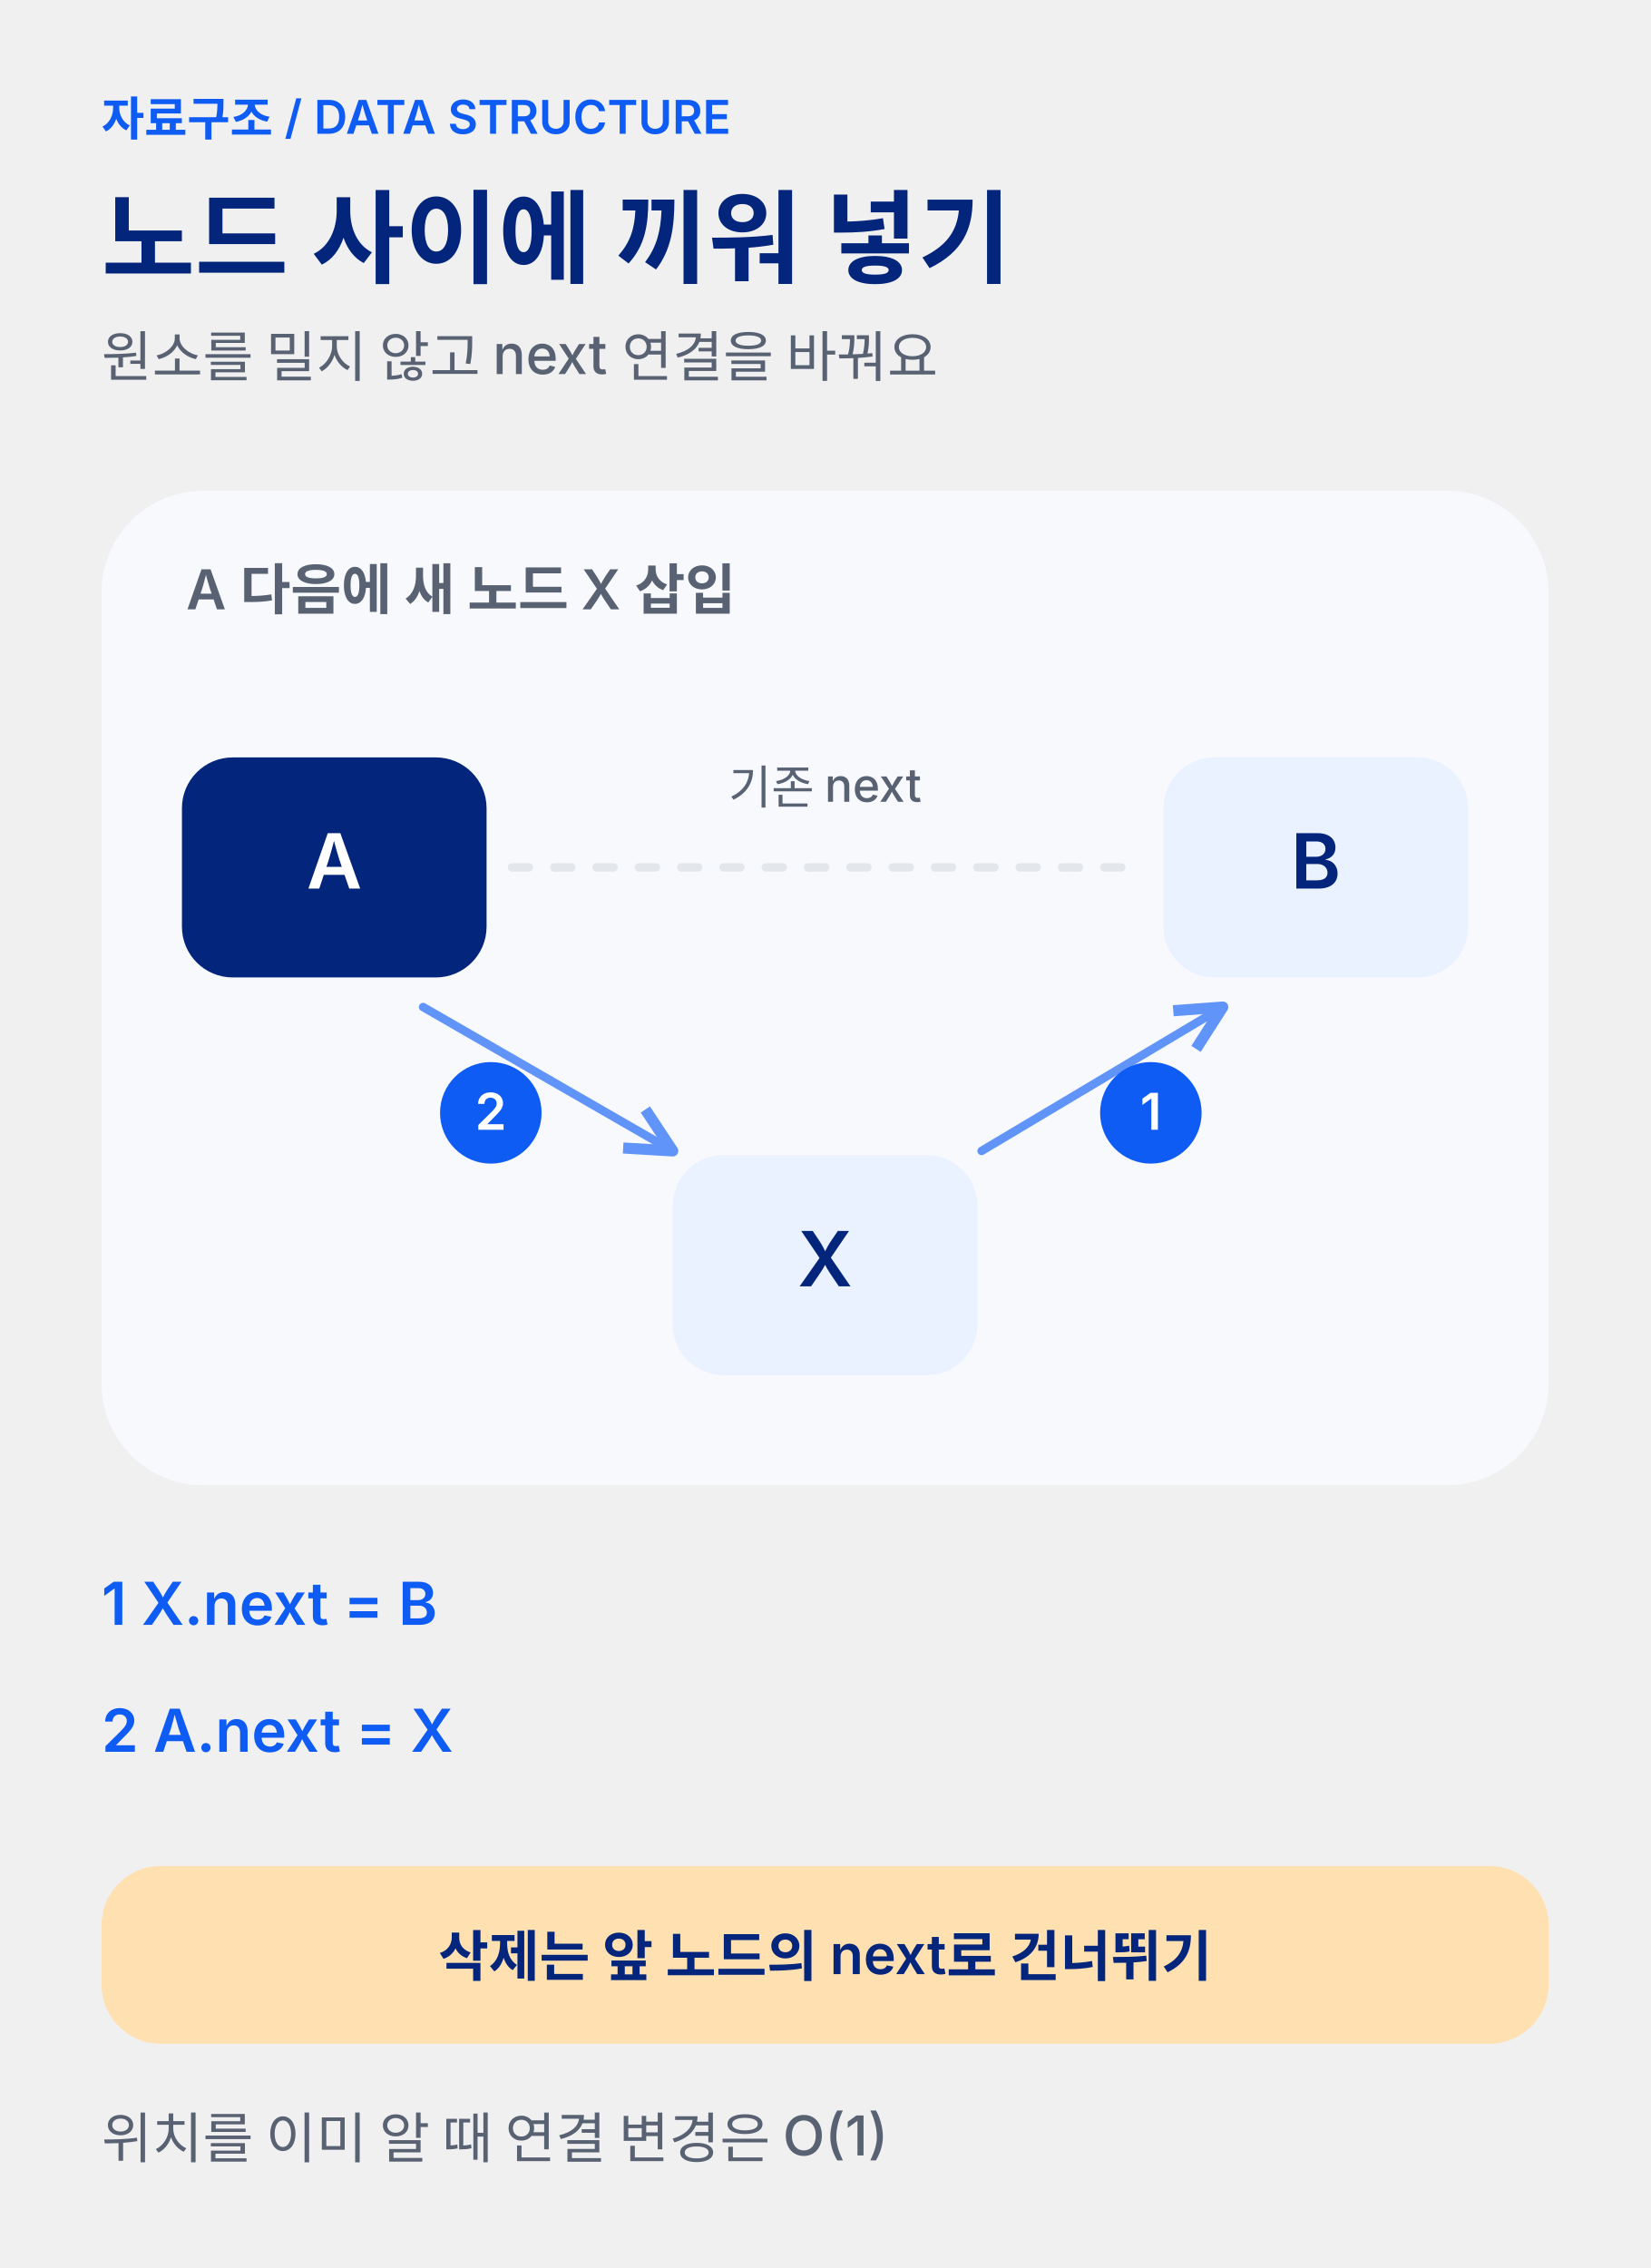
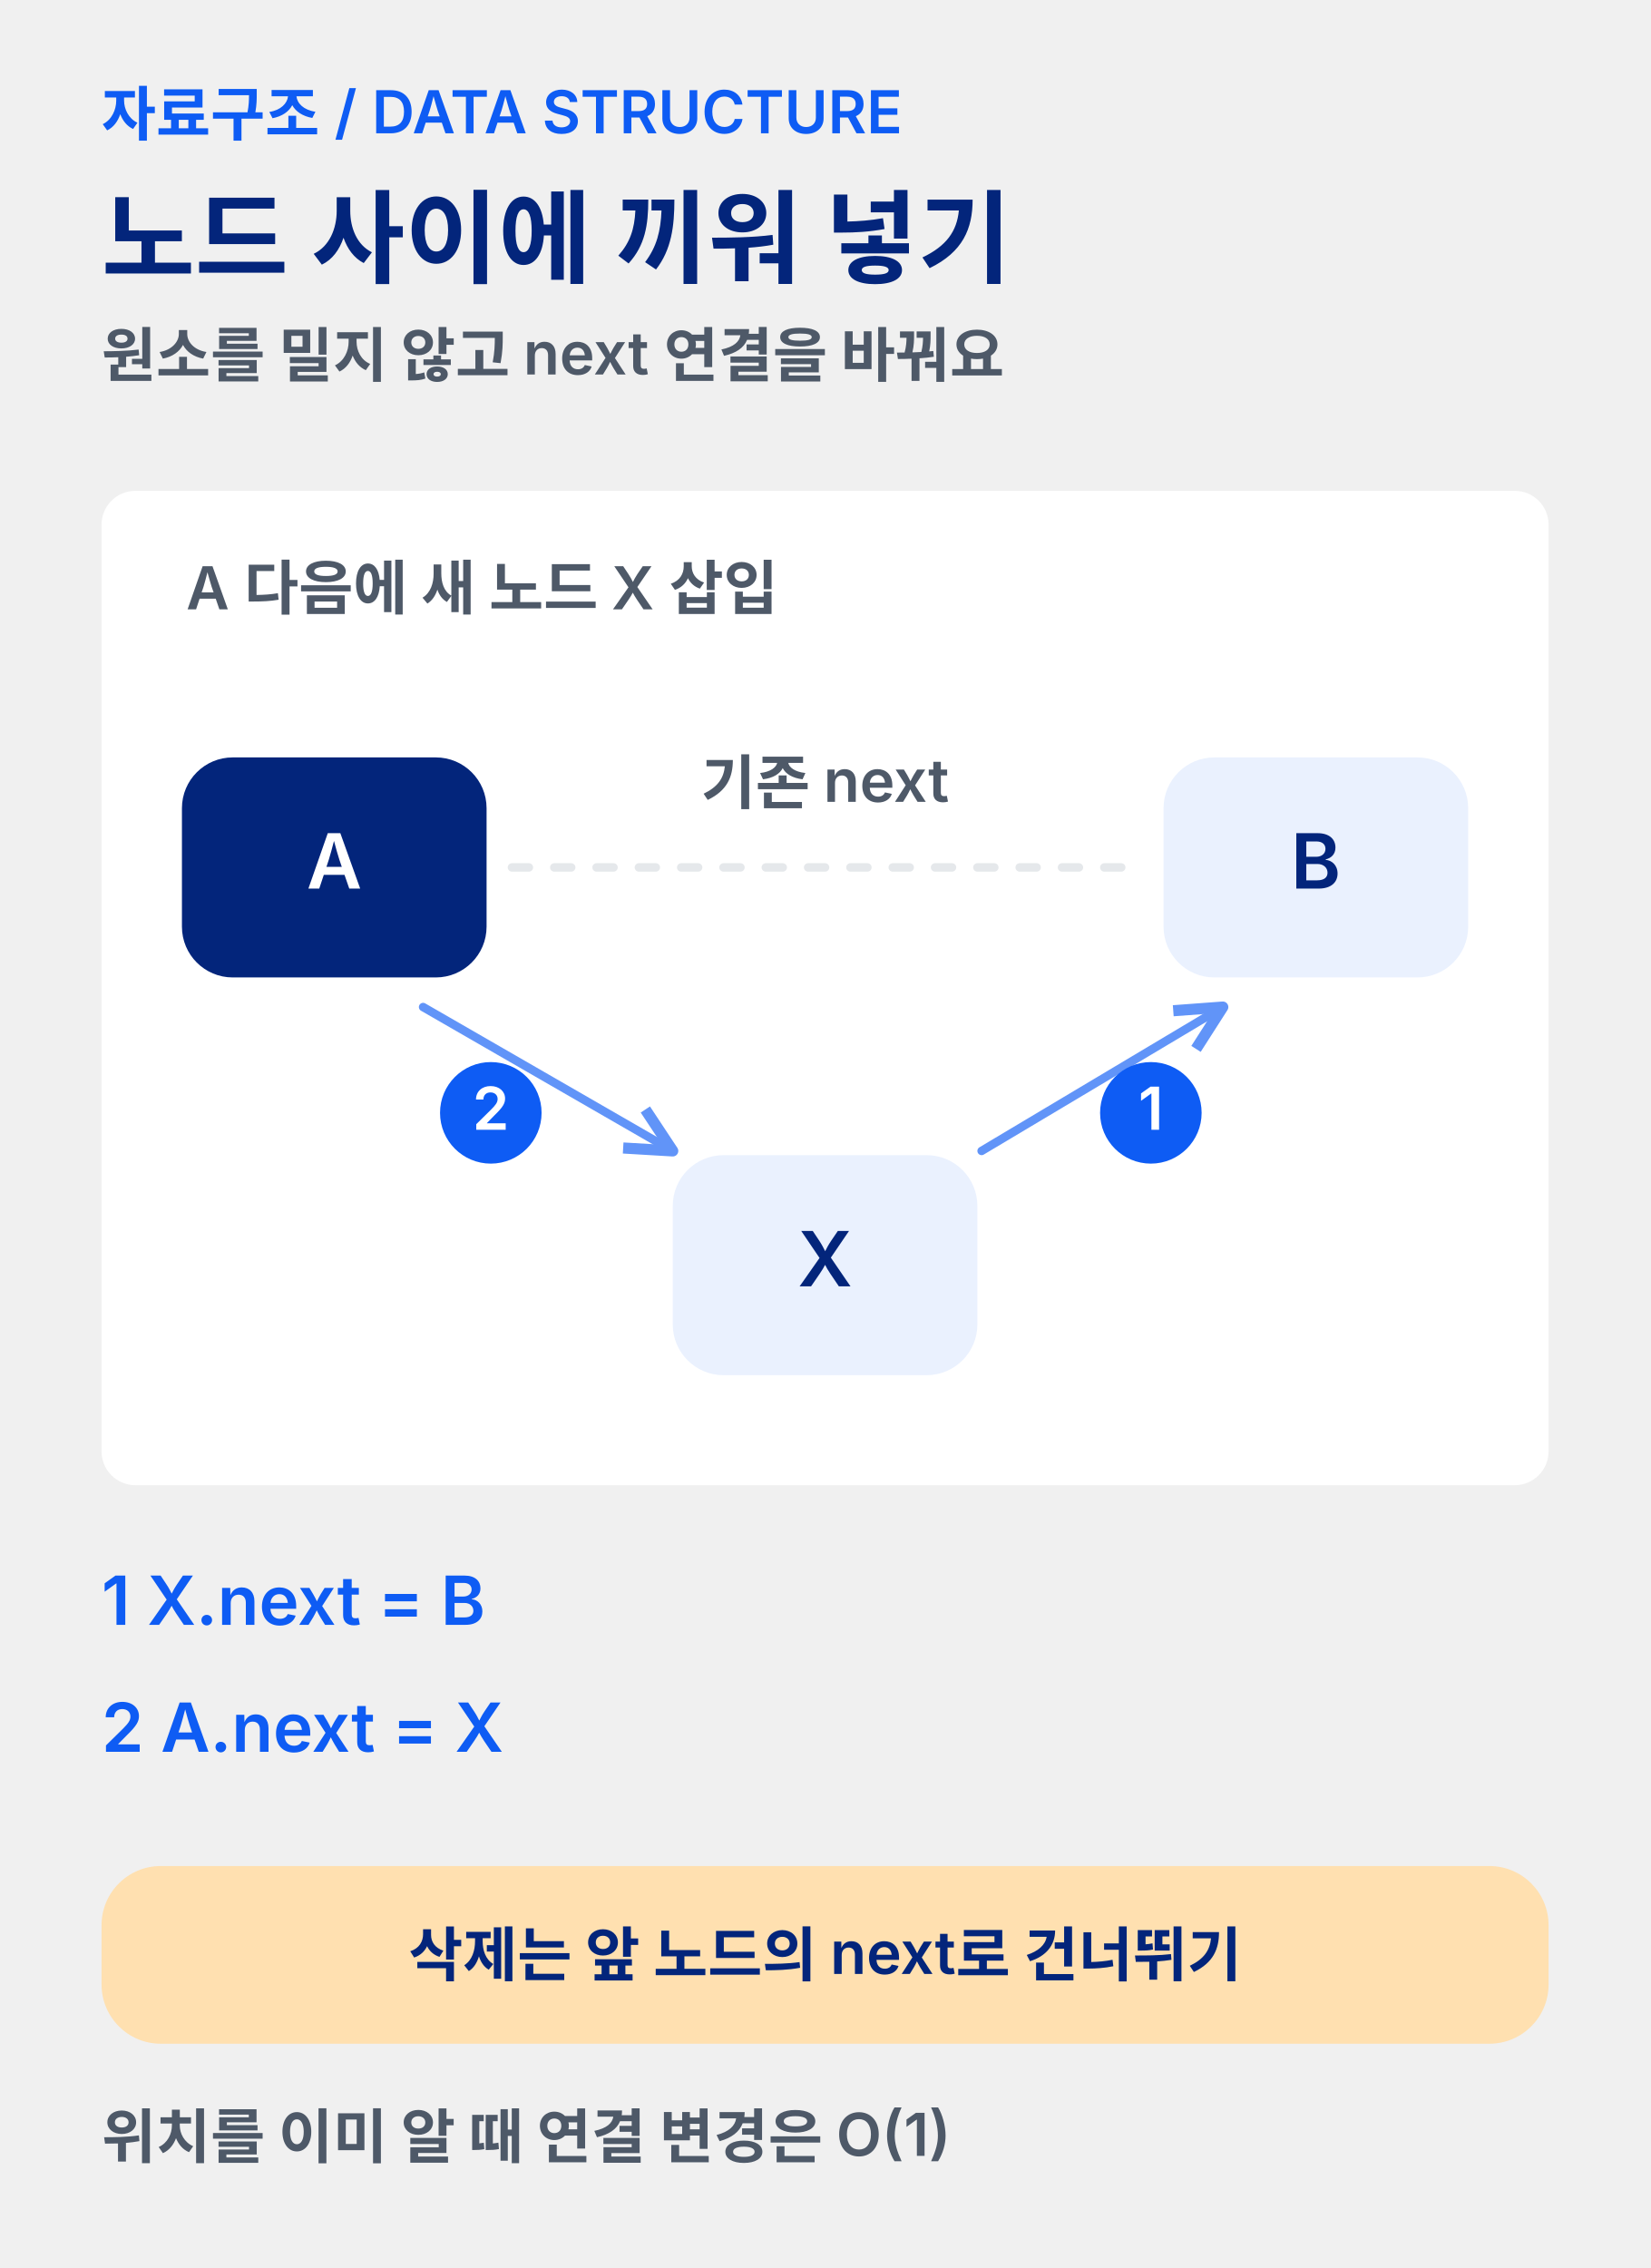
<svg xmlns="http://www.w3.org/2000/svg" width="390" height="536" viewBox="0 0 390 536" role="img" aria-labelledby="title desc">
  <defs>
    <marker id="arrow" viewBox="0 0 8 8" refX="7" refY="4" markerWidth="7" markerHeight="7" orient="auto-start-reverse">
      <path d="M1 1 L7 4 L1 7" fill="none" stroke="#6194F8" stroke-width="1.5" stroke-linejoin="round" />
    </marker>
  </defs>
  <g font-family="Pretendard, -apple-system, sans-serif">
-     <text x="24" y="32" font-size="11" fill="#0E5CF4" font-weight="600" text-anchor="start">자료구조 / DATA STRUCTURE</text>
+     <text x="24" y="32" font-size="14" fill="#0E5CF4" font-weight="600" text-anchor="start">자료구조 / DATA STRUCTURE</text>
    <text x="24" y="65" font-size="24" fill="#03257B" font-weight="700" text-anchor="start">노드 사이에 끼워 넣기</text>
-     <text x="24" y="89" font-size="13" fill="#596273" font-weight="500" text-anchor="start">원소를 밀지 않고 next 연결을 바꿔요</text>
-     <rect x="24" y="116" width="342" height="235" rx="24" fill="#F7F9FC" stroke="none" />
-     <text x="44" y="144" font-size="13" fill="#596273" font-weight="600" text-anchor="start">A 다음에 새 노드 X 삽입</text>
+     <text x="24" y="89" font-size="14" fill="#4E5968" font-weight="600" text-anchor="start">원소를 밀지 않고 next 연결을 바꿔요</text>
+     <rect x="24" y="116" width="342" height="235" rx="8" fill="#FFFFFF" stroke="none" />
+     <text x="44" y="144" font-size="14" fill="#4E5968" font-weight="600" text-anchor="start">A 다음에 새 노드 X 삽입</text>
    <rect x="43" y="179" width="72" height="52" rx="12" fill="#03257B" stroke="none" />
    <text x="79.0" y="210.0" font-size="18" fill="white" font-weight="600" text-anchor="middle">A</text>
-     <rect x="275" y="179" width="72" height="52" rx="12" fill="#EAF1FF" stroke="none" />
+     <rect x="275" y="179" width="72" height="52" rx="12" fill="#EAF1FE" stroke="none" />
    <text x="311.0" y="210.0" font-size="18" fill="#03257B" font-weight="600" text-anchor="middle">B</text>
-     <path d="M121 205 L268 205" fill="none" stroke="#E3E6EB" stroke-width="2" stroke-linecap="round" stroke-dasharray="4 6" />
-     <text x="195" y="190" font-size="11" fill="#596273" font-weight="500" text-anchor="middle">기존 next</text>
-     <rect x="159" y="273" width="72" height="52" rx="12" fill="#EAF1FF" stroke="none" />
+     <path d="M121 205 L268 205" fill="none" stroke="#E5E8EB" stroke-width="2" stroke-linecap="round" stroke-dasharray="4 6" />
+     <text x="195" y="190" font-size="14" fill="#4E5968" font-weight="600" text-anchor="middle">기존 next</text>
+     <rect x="159" y="273" width="72" height="52" rx="12" fill="#EAF1FE" stroke="none" />
    <text x="195.0" y="304.0" font-size="18" fill="#03257B" font-weight="600" text-anchor="middle">X</text>
    <path d="M100 238 L159 272" fill="none" stroke="#6194F8" stroke-width="2" stroke-linecap="round" marker-end="url(#arrow)" />
    <path d="M232 272 L289 238" fill="none" stroke="#6194F8" stroke-width="2" stroke-linecap="round" marker-end="url(#arrow)" />
    <circle cx="116" cy="263" r="12" fill="#0E5CF4" />
-     <text x="116" y="267" font-size="12" fill="white" font-weight="600" text-anchor="middle">2</text>
+     <text x="116" y="267" font-size="14" fill="white" font-weight="600" text-anchor="middle">2</text>
    <circle cx="272" cy="263" r="12" fill="#0E5CF4" />
-     <text x="272" y="267" font-size="12" fill="white" font-weight="600" text-anchor="middle">1</text>
-     <text x="24" y="384" font-size="14" fill="#0E5CF4" font-weight="600" text-anchor="start">1  X.next = B</text>
-     <text x="24" y="414" font-size="14" fill="#0E5CF4" font-weight="600" text-anchor="start">2  A.next = X</text>
+     <text x="272" y="267" font-size="14" fill="white" font-weight="600" text-anchor="middle">1</text>
+     <text x="24" y="384" font-size="16" fill="#0E5CF4" font-weight="600" text-anchor="start">1  X.next = B</text>
+     <text x="24" y="414" font-size="16" fill="#0E5CF4" font-weight="600" text-anchor="start">2  A.next = X</text>
    <rect x="24" y="441" width="342" height="42" rx="14" fill="#FFE0B0" stroke="none" />
-     <text x="195" y="467" font-size="13" fill="#03257B" font-weight="600" text-anchor="middle">삭제는 앞 노드의 next로 건너뛰기</text>
-     <text x="24" y="510" font-size="13" fill="#596273" font-weight="500" text-anchor="start">위치를 이미 알 때 연결 변경은 O(1)</text>
+     <text x="195" y="467" font-size="14" fill="#03257B" font-weight="600" text-anchor="middle">삭제는 앞 노드의 next로 건너뛰기</text>
+     <text x="24" y="510" font-size="14" fill="#4E5968" font-weight="600" text-anchor="start">위치를 이미 알 때 연결 변경은 O(1)</text>
  </g>
</svg>
